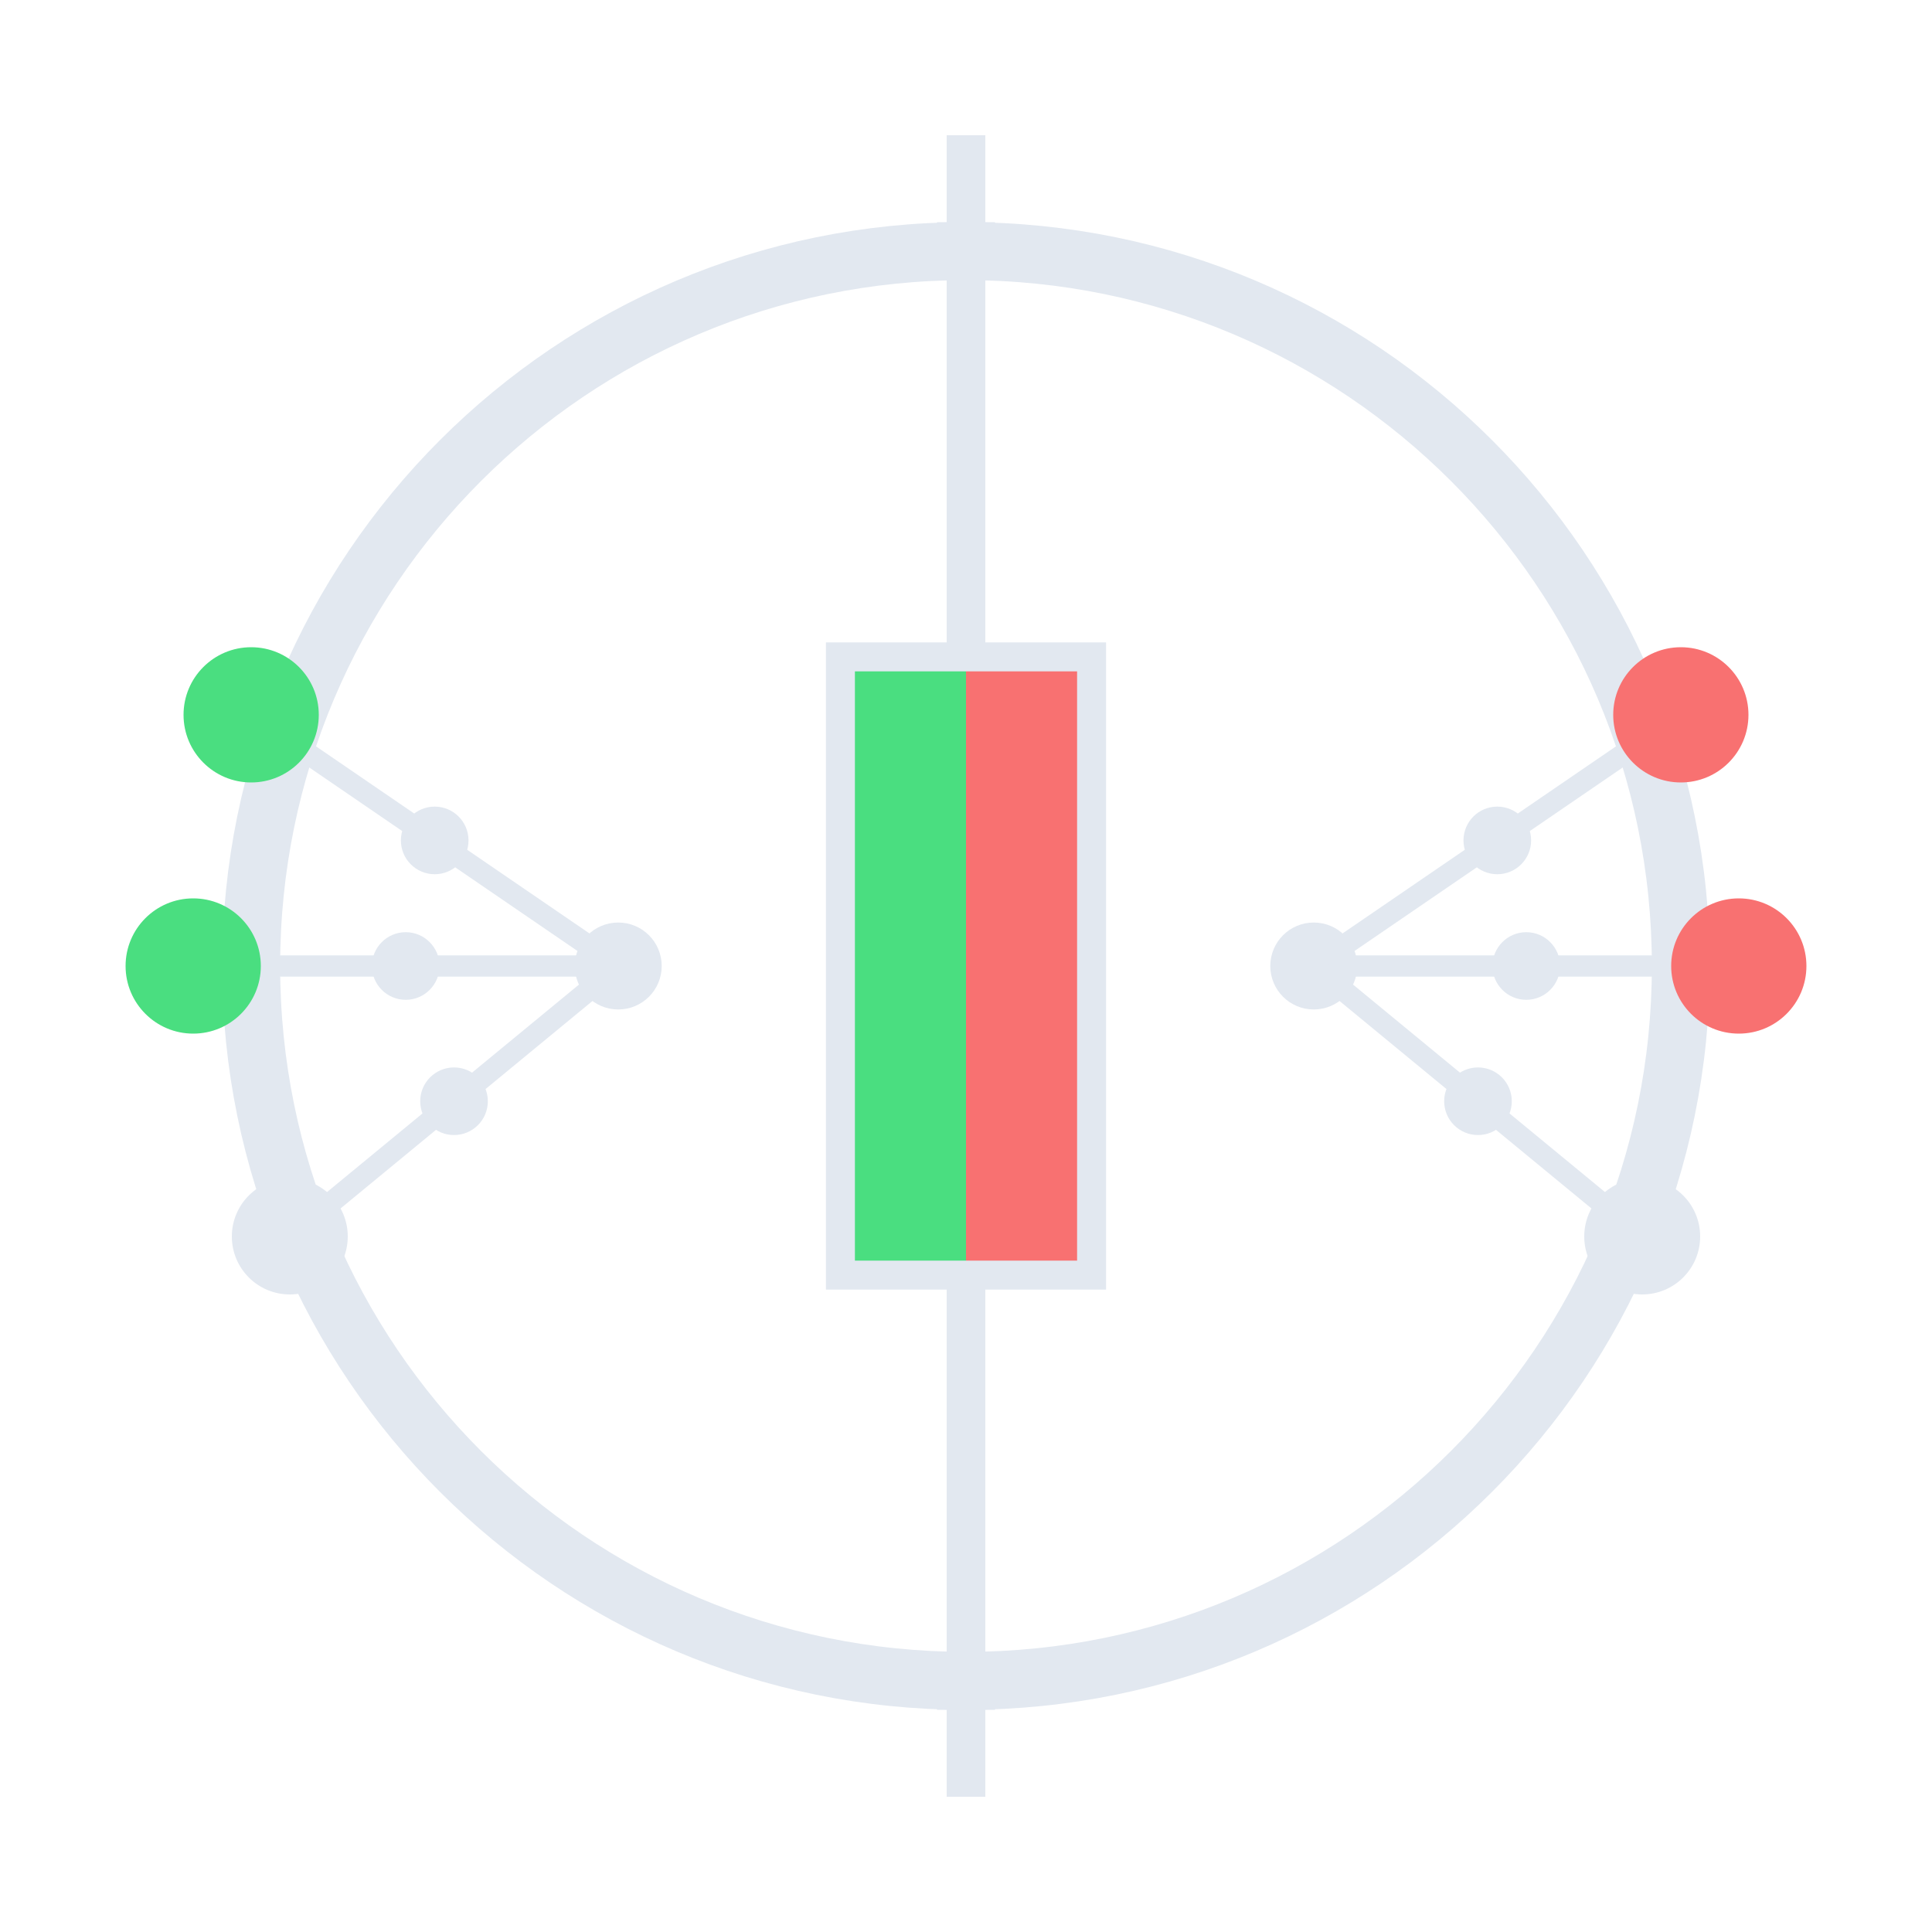
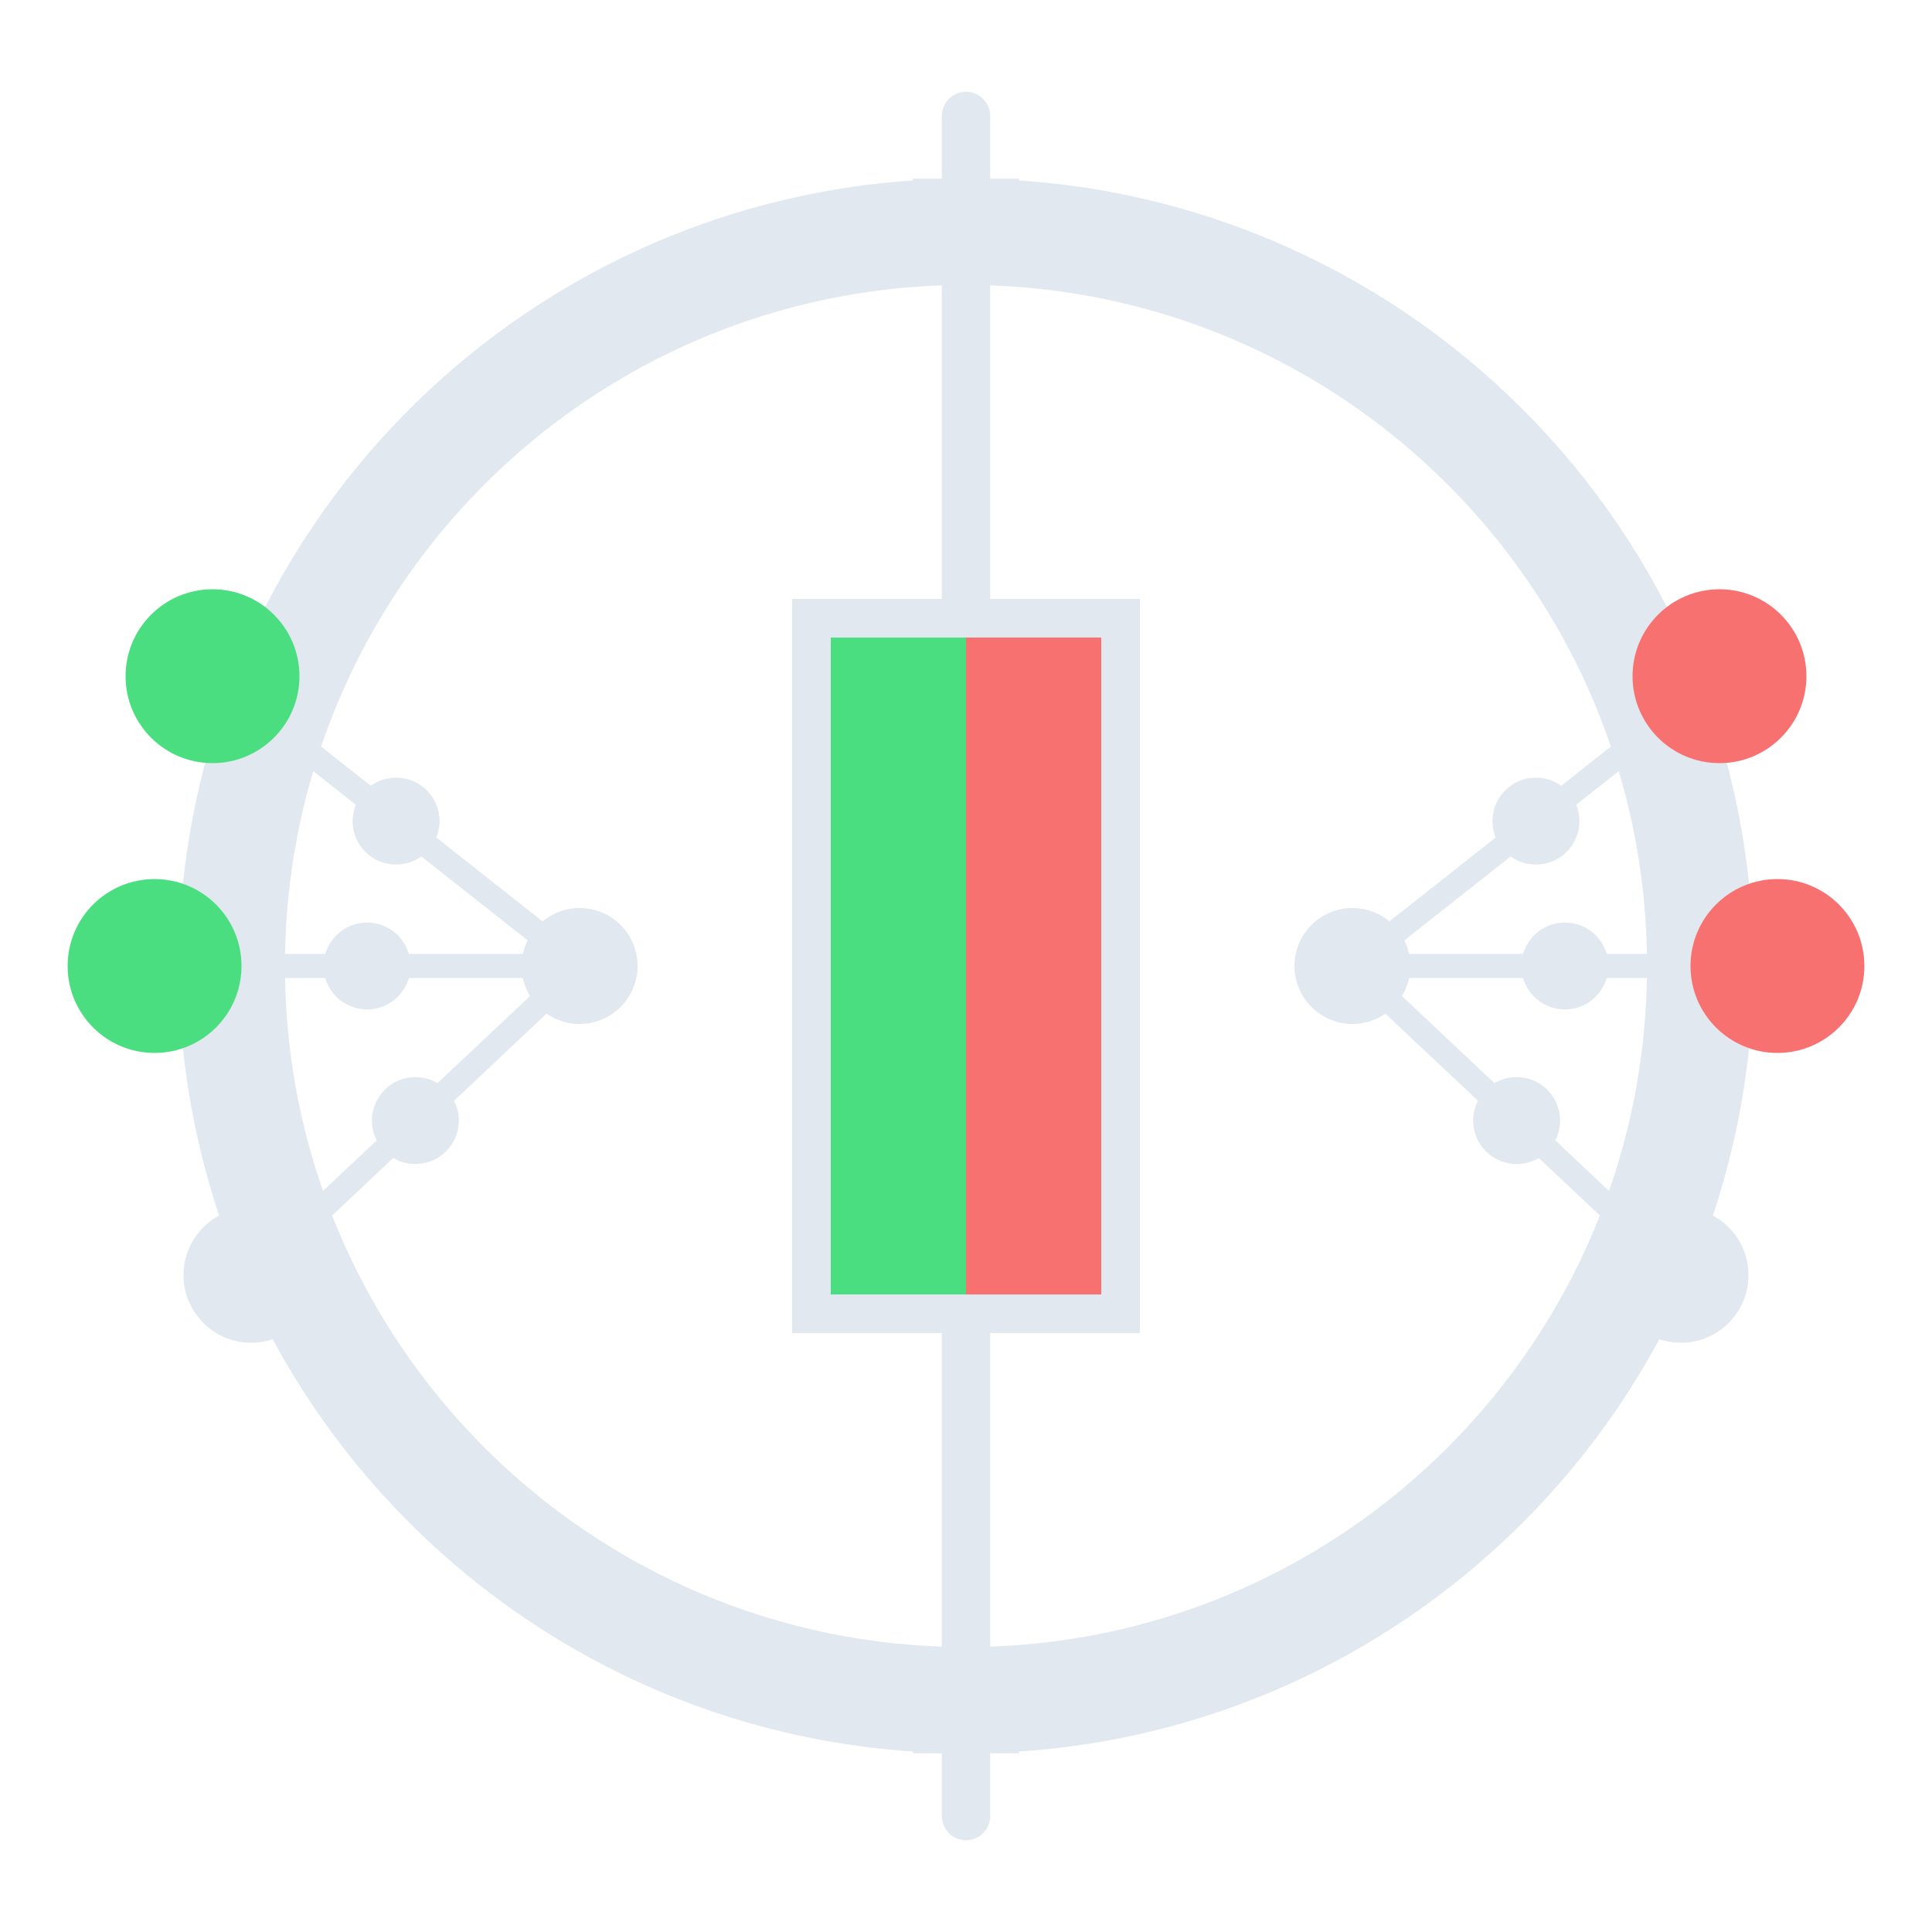
- <svg xmlns="http://www.w3.org/2000/svg" viewBox="0 0 200 200" width="160" height="160">
-   <line x1="100" y1="14" x2="100" y2="186" stroke="#e2e8f0" stroke-width="4" stroke-linecap="butt" />
-   <rect x="87" y="68" width="13" height="64" fill="#4ade80" />
-   <rect x="100" y="68" width="13" height="64" fill="#f87171" />
-   <rect x="87" y="68" width="26" height="64" fill="none" stroke="#e2e8f0" stroke-width="3" />
-   <path d="M 100,26 A 60,60 0 0,0 100,174" fill="none" stroke="#e2e8f0" stroke-width="6" stroke-linecap="square" />
-   <path d="M 100,26 A 60,60 0 0,1 100,174" fill="none" stroke="#e2e8f0" stroke-width="6" stroke-linecap="square" />
-   <circle cx="64" cy="100" r="4.5" fill="#e2e8f0" />
-   <line x1="64" y1="100" x2="26" y2="74" stroke="#e2e8f0" stroke-width="2.2" />
-   <line x1="64" y1="100" x2="20" y2="100" stroke="#e2e8f0" stroke-width="2.2" />
-   <line x1="64" y1="100" x2="30" y2="128" stroke="#e2e8f0" stroke-width="2.2" />
-   <circle cx="45" cy="87" r="3.5" fill="#e2e8f0" />
-   <circle cx="42" cy="100" r="3.5" fill="#e2e8f0" />
-   <circle cx="47" cy="114" r="3.5" fill="#e2e8f0" />
-   <circle cx="26" cy="74" r="7" fill="#4ade80" />
-   <circle cx="20" cy="100" r="7" fill="#4ade80" />
-   <circle cx="30" cy="128" r="6" fill="#e2e8f0" />
-   <circle cx="136" cy="100" r="4.5" fill="#e2e8f0" />
-   <line x1="136" y1="100" x2="174" y2="74" stroke="#e2e8f0" stroke-width="2.2" />
-   <line x1="136" y1="100" x2="180" y2="100" stroke="#e2e8f0" stroke-width="2.2" />
-   <line x1="136" y1="100" x2="170" y2="128" stroke="#e2e8f0" stroke-width="2.2" />
-   <circle cx="155" cy="87" r="3.5" fill="#e2e8f0" />
-   <circle cx="158" cy="100" r="3.5" fill="#e2e8f0" />
-   <circle cx="153" cy="114" r="3.5" fill="#e2e8f0" />
-   <circle cx="174" cy="74" r="7" fill="#f87171" />
-   <circle cx="180" cy="100" r="7" fill="#f87171" />
-   <circle cx="170" cy="128" r="6" fill="#e2e8f0" />
+ <svg xmlns="http://www.w3.org/2000/svg" viewBox="0 0 200 200">
+   <line x1="100" y1="12" x2="100" y2="188" stroke="#e2e8f0" stroke-width="5" stroke-linecap="round" />
+   <rect x="84" y="64" width="16" height="72" fill="#4ade80" />
+   <rect x="100" y="64" width="16" height="72" fill="#f87171" />
+   <rect x="84" y="64" width="32" height="72" fill="none" stroke="#e2e8f0" stroke-width="4" />
+   <path d="M 100,24 A 60,60 0 0,0 100,176" fill="none" stroke="#e2e8f0" stroke-width="11" stroke-linecap="square" />
+   <path d="M 100,24 A 60,60 0 0,1 100,176" fill="none" stroke="#e2e8f0" stroke-width="11" stroke-linecap="square" />
+   <circle cx="60" cy="100" r="6" fill="#e2e8f0" />
+   <line x1="60" y1="100" x2="22" y2="70" stroke="#e2e8f0" stroke-width="2.5" />
+   <line x1="60" y1="100" x2="16" y2="100" stroke="#e2e8f0" stroke-width="2.5" />
+   <line x1="60" y1="100" x2="26" y2="132" stroke="#e2e8f0" stroke-width="2.5" />
+   <circle cx="41" cy="85" r="4.5" fill="#e2e8f0" />
+   <circle cx="38" cy="100" r="4.5" fill="#e2e8f0" />
+   <circle cx="43" cy="116" r="4.5" fill="#e2e8f0" />
+   <circle cx="22" cy="70" r="9" fill="#4ade80" />
+   <circle cx="16" cy="100" r="9" fill="#4ade80" />
+   <circle cx="26" cy="132" r="7" fill="#e2e8f0" />
+   <circle cx="140" cy="100" r="6" fill="#e2e8f0" />
+   <line x1="140" y1="100" x2="178" y2="70" stroke="#e2e8f0" stroke-width="2.5" />
+   <line x1="140" y1="100" x2="184" y2="100" stroke="#e2e8f0" stroke-width="2.5" />
+   <line x1="140" y1="100" x2="174" y2="132" stroke="#e2e8f0" stroke-width="2.5" />
+   <circle cx="159" cy="85" r="4.5" fill="#e2e8f0" />
+   <circle cx="162" cy="100" r="4.5" fill="#e2e8f0" />
+   <circle cx="157" cy="116" r="4.5" fill="#e2e8f0" />
+   <circle cx="178" cy="70" r="9" fill="#f87171" />
+   <circle cx="184" cy="100" r="9" fill="#f87171" />
+   <circle cx="174" cy="132" r="7" fill="#e2e8f0" />
</svg>
